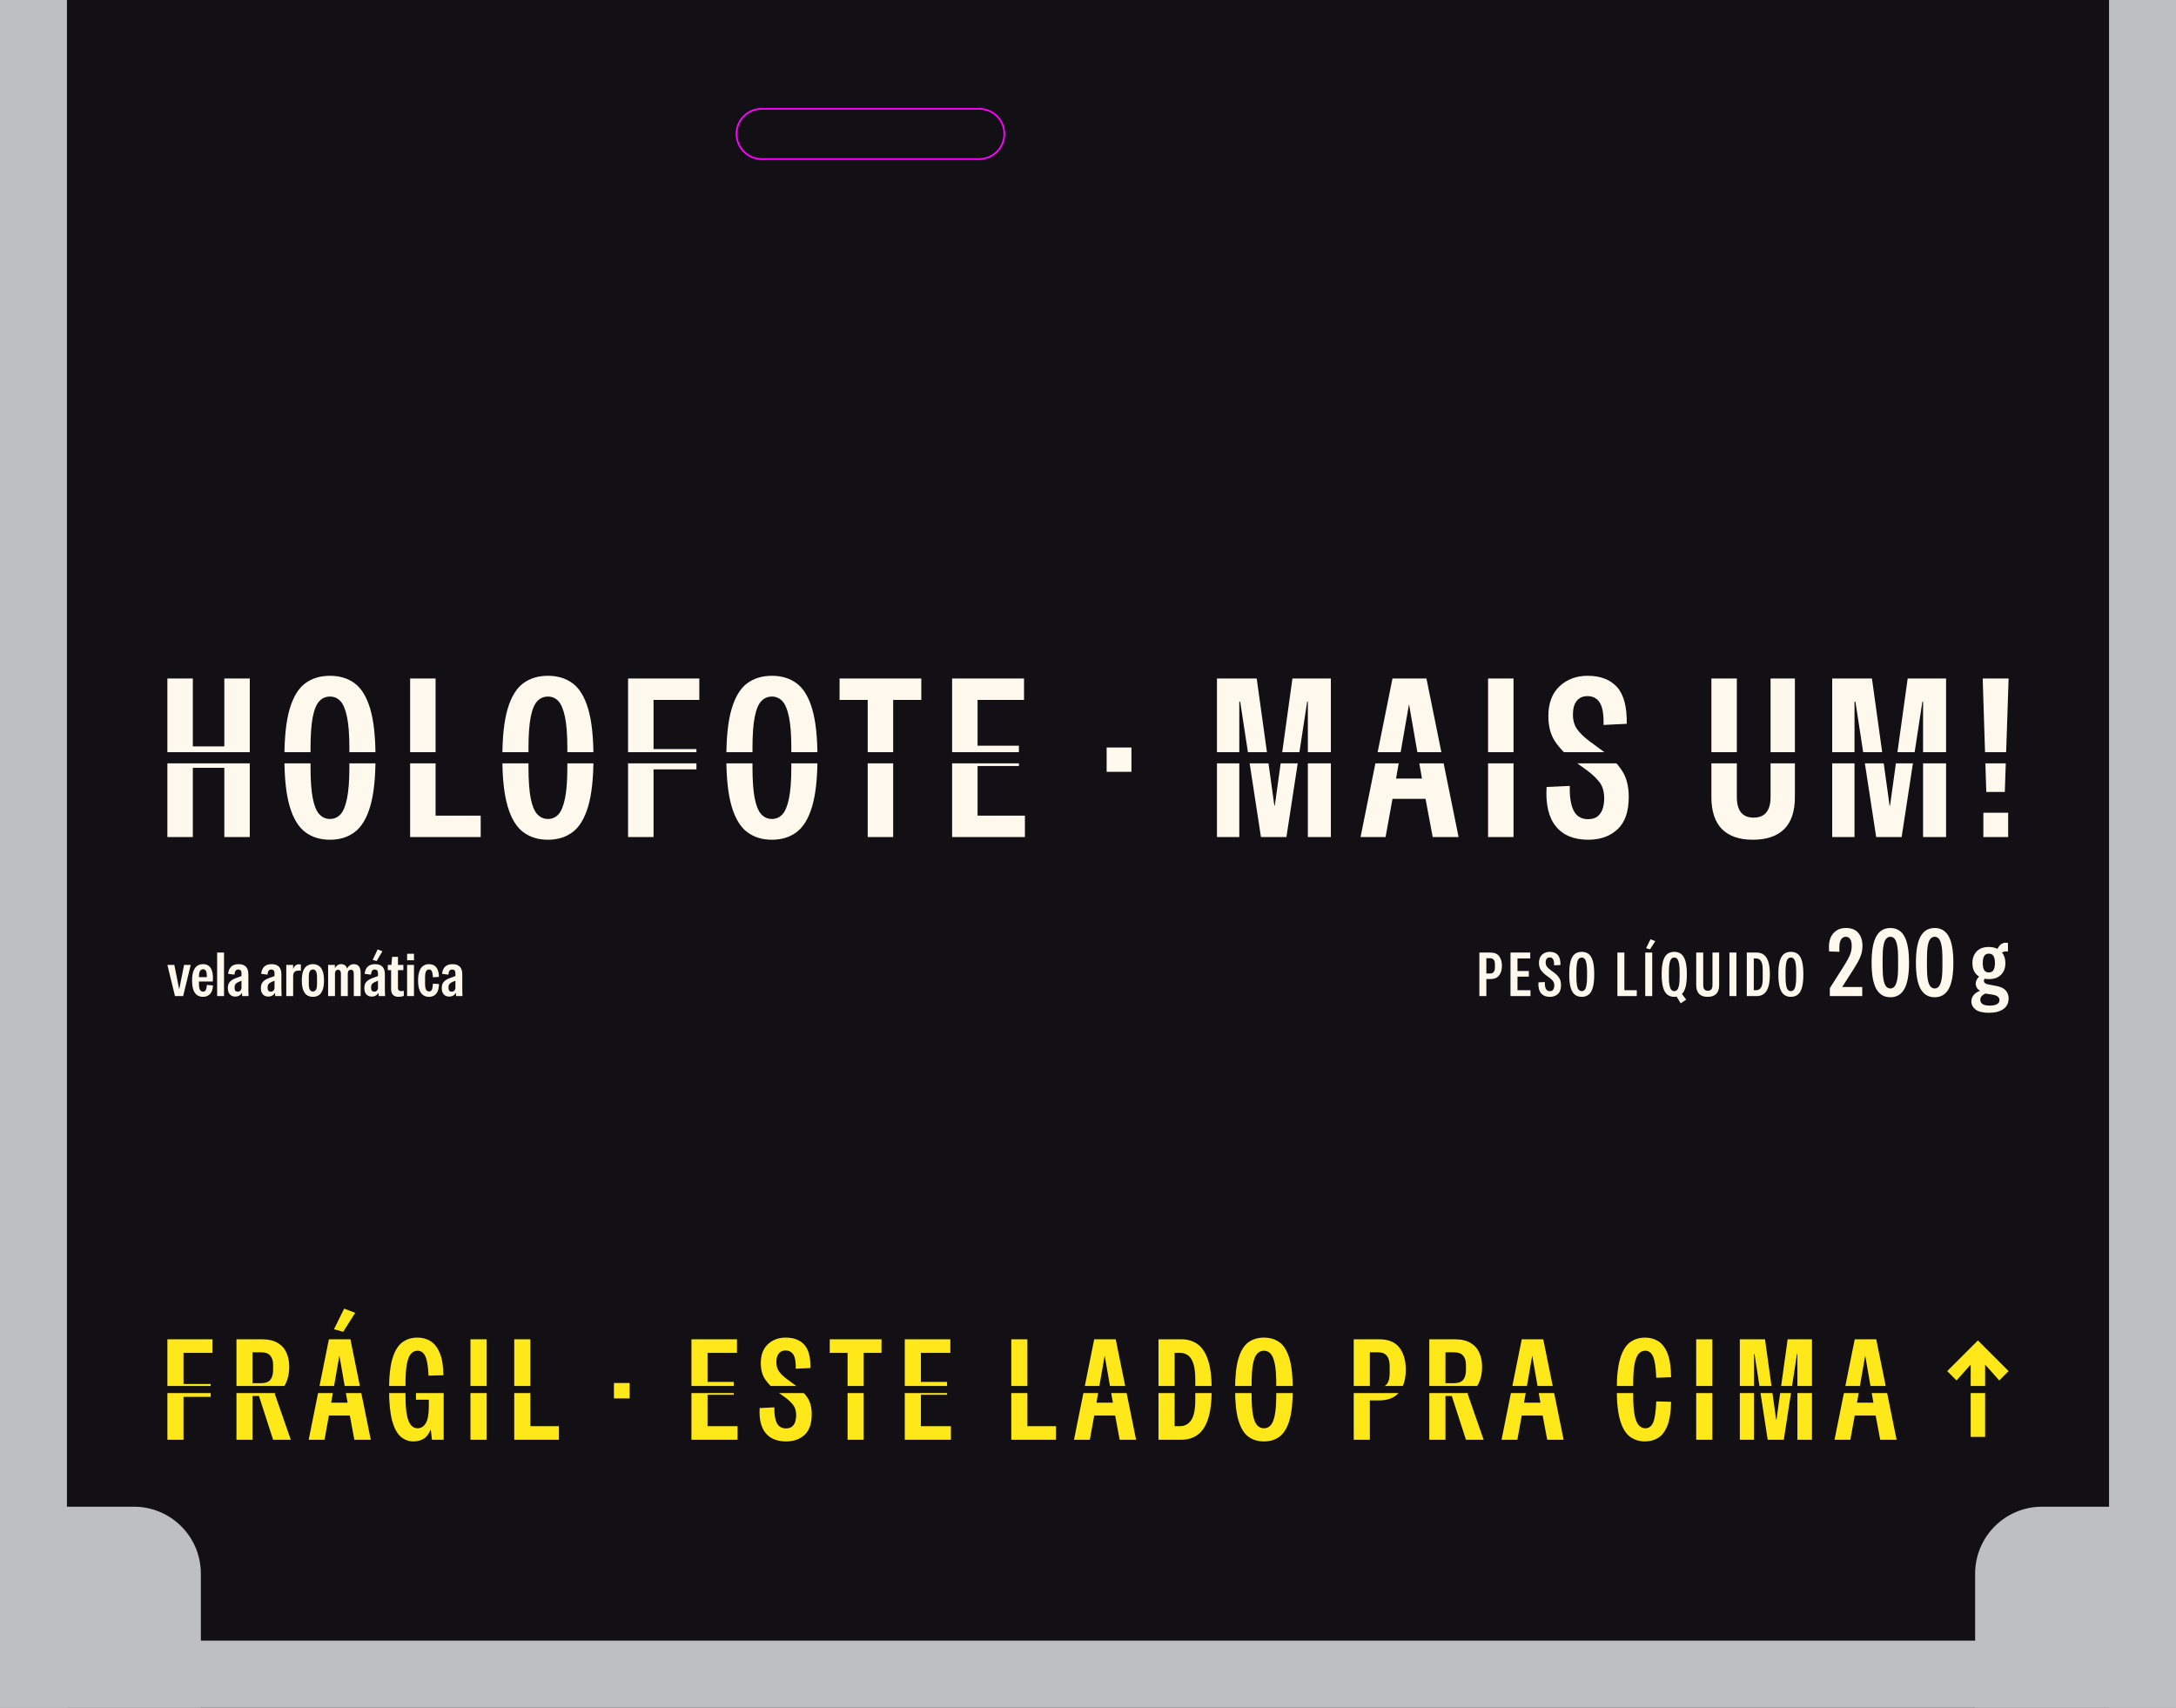
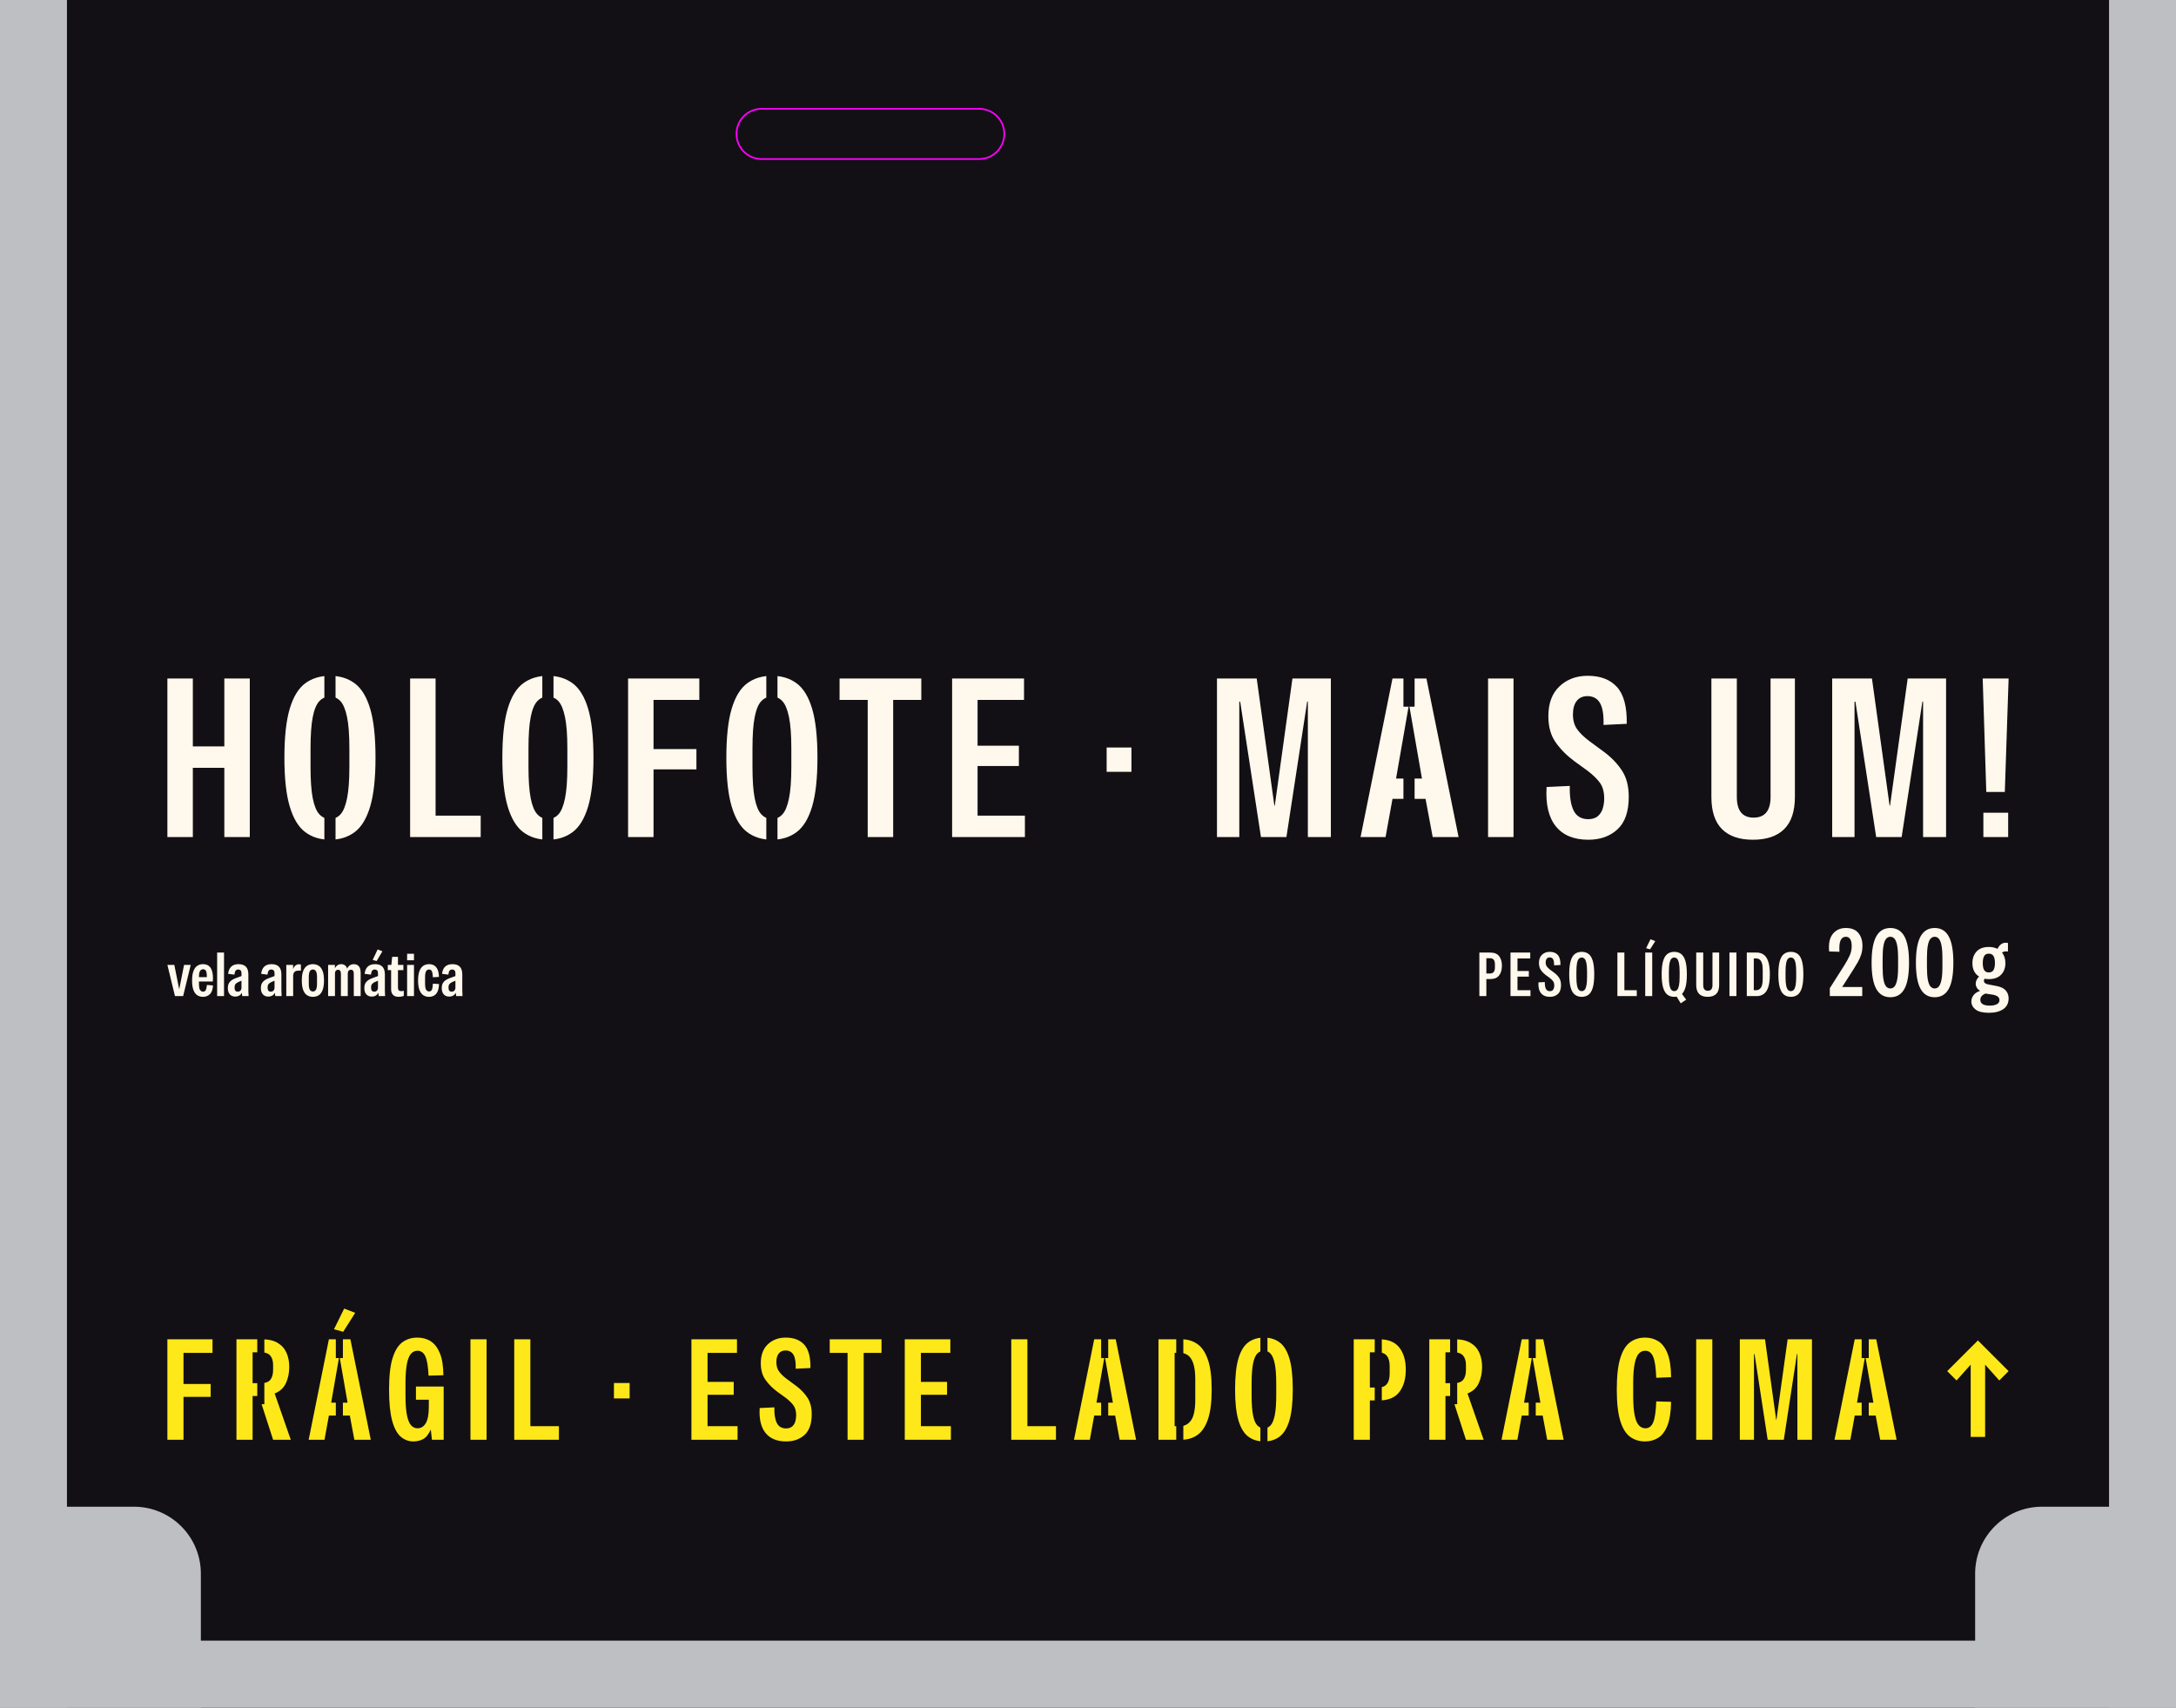
<svg xmlns="http://www.w3.org/2000/svg" width="130.0mm" height="102.0mm" viewBox="0 0 130.0 102.0">
  <defs>
    <mask id="ponte" maskUnits="userSpaceOnUse" x="0" y="0" width="130.0" height="102.0">
      <rect width="130.0" height="102.0" fill="#fff" />
-       <rect x="9.950" y="44.930" width="5.023" height="0.667" fill="#000" />
-       <rect x="16.941" y="44.930" width="5.543" height="0.667" fill="#000" />
-       <rect x="24.452" y="44.930" width="4.316" height="0.667" fill="#000" />
-       <rect x="29.962" y="44.930" width="5.543" height="0.667" fill="#000" />
-       <rect x="37.473" y="44.930" width="4.356" height="0.667" fill="#000" />
-       <rect x="43.344" y="44.930" width="5.543" height="0.667" fill="#000" />
-       <rect x="50.108" y="44.930" width="4.983" height="0.667" fill="#000" />
-       <rect x="56.832" y="44.930" width="4.449" height="0.667" fill="#000" />
-       <rect x="72.655" y="44.930" width="6.904" height="0.667" fill="#000" />
-       <rect x="81.233" y="44.930" width="5.957" height="0.667" fill="#000" />
-       <rect x="88.851" y="44.930" width="1.621" height="0.667" fill="#000" />
-       <rect x="92.253" y="44.930" width="5.103" height="0.667" fill="#000" />
-       <rect x="102.193" y="44.930" width="5.090" height="0.667" fill="#000" />
-       <rect x="109.410" y="44.930" width="6.904" height="0.667" fill="#000" />
-       <rect x="118.402" y="44.930" width="1.648" height="0.667" fill="#000" />
-       <rect x="9.950" y="82.789" width="2.796" height="0.423" fill="#000" />
-       <rect x="14.077" y="82.789" width="3.345" height="0.423" fill="#000" />
-       <rect x="18.391" y="82.789" width="3.810" height="0.423" fill="#000" />
-       <rect x="23.194" y="82.789" width="3.362" height="0.423" fill="#000" />
-       <rect x="28.057" y="82.789" width="1.063" height="0.423" fill="#000" />
-       <rect x="30.672" y="82.789" width="2.770" height="0.423" fill="#000" />
-       <rect x="41.258" y="82.789" width="2.855" height="0.423" fill="#000" />
-       <rect x="45.275" y="82.789" width="3.269" height="0.423" fill="#000" />
-       <rect x="49.521" y="82.789" width="3.193" height="0.423" fill="#000" />
-       <rect x="54.004" y="82.789" width="2.855" height="0.423" fill="#000" />
-       <rect x="60.365" y="82.789" width="2.770" height="0.423" fill="#000" />
-       <rect x="64.113" y="82.789" width="3.810" height="0.423" fill="#000" />
-       <rect x="69.161" y="82.789" width="3.277" height="0.423" fill="#000" />
-       <rect x="73.737" y="82.789" width="3.548" height="0.423" fill="#000" />
-       <rect x="80.825" y="82.789" width="3.210" height="0.423" fill="#000" />
-       <rect x="85.342" y="82.789" width="3.345" height="0.423" fill="#000" />
-       <rect x="89.655" y="82.789" width="3.810" height="0.423" fill="#000" />
-       <rect x="96.541" y="82.789" width="3.345" height="0.423" fill="#000" />
-       <rect x="101.285" y="82.789" width="1.063" height="0.423" fill="#000" />
-       <rect x="103.892" y="82.789" width="4.410" height="0.423" fill="#000" />
-       <rect x="109.549" y="82.789" width="3.810" height="0.423" fill="#000" />
-       <rect x="116.282" y="82.789" width="3.768" height="0.423" fill="#000" />
+       <rect x="19.379" y="40.217" width="0.667" height="1.541" fill="#000" />
+       <rect x="19.379" y="48.769" width="0.667" height="1.541" fill="#000" />
+       <rect x="32.400" y="40.217" width="0.667" height="1.541" fill="#000" />
+       <rect x="32.400" y="48.769" width="0.667" height="1.541" fill="#000" />
+       <rect x="45.782" y="40.217" width="0.667" height="1.541" fill="#000" />
+       <rect x="45.782" y="48.769" width="0.667" height="1.541" fill="#000" />
+       <rect x="83.845" y="40.378" width="0.667" height="1.834" fill="#000" />
+       <rect x="83.845" y="46.355" width="0.667" height="1.514" fill="#000" />
+       <rect x="15.370" y="79.850" width="0.423" height="1.077" fill="#000" />
+       <rect x="15.370" y="82.470" width="0.423" height="1.408" fill="#000" />
+       <rect x="20.063" y="79.850" width="0.423" height="1.272" fill="#000" />
+       <rect x="20.063" y="83.636" width="0.423" height="1.069" fill="#000" />
+       <rect x="65.785" y="79.850" width="0.423" height="1.272" fill="#000" />
+       <rect x="65.785" y="83.636" width="0.423" height="1.069" fill="#000" />
+       <rect x="70.272" y="79.850" width="0.423" height="1.111" fill="#000" />
+       <rect x="70.272" y="85.039" width="0.423" height="1.111" fill="#000" />
+       <rect x="75.299" y="79.749" width="0.423" height="1.086" fill="#000" />
+       <rect x="75.299" y="85.165" width="0.423" height="1.086" fill="#000" />
+       <rect x="82.130" y="79.850" width="0.423" height="1.077" fill="#000" />
+       <rect x="82.130" y="82.732" width="0.423" height="1.069" fill="#000" />
+       <rect x="86.634" y="79.850" width="0.423" height="1.077" fill="#000" />
+       <rect x="86.634" y="82.470" width="0.423" height="1.408" fill="#000" />
+       <rect x="91.327" y="79.850" width="0.423" height="1.272" fill="#000" />
+       <rect x="91.327" y="83.636" width="0.423" height="1.069" fill="#000" />
+       <rect x="111.221" y="79.850" width="0.423" height="1.272" fill="#000" />
+       <rect x="111.221" y="83.636" width="0.423" height="1.069" fill="#000" />
    </mask>
  </defs>
  <rect width="130.0" height="102.0" fill="#121014" />
  <g id="FOIL-PRATA" fill="#BDBFC2">
    <path d="M0,98 h130 v4 h-130 Z" />
    <path d="M0,0 h4 v102 h-4 Z" />
    <path d="M126,0 h4 v102 h-4 Z" />
    <path d="M0.000,102.000 L12.000,102.000 L12.000,94.000 A4.0,4.0 0 0 0 8.000,90.000 L0.000,90.000 Z" />
    <path d="M130.000,102.000 L118.000,102.000 L118.000,94.000 A4.0,4.0 0 0 1 122.000,90.000 L130.000,90.000 Z" />
  </g>
  <g id="TINTA-PAPEL" fill="#FFF8EC">
    <path d="M10.454 59.5 10 57.636H10.414L10.707 59.097L10.996 57.636H11.395L10.941 59.5H10.454Z M12.128 59.544Q11.937 59.544 11.789 59.451Q11.641 59.357 11.558 59.143Q11.476 58.929 11.476 58.57Q11.476 58.211 11.56 57.997Q11.644 57.782 11.791 57.687Q11.937 57.592 12.128 57.592Q12.336 57.592 12.461 57.687Q12.585 57.782 12.646 57.938Q12.706 58.094 12.717 58.275Q12.728 58.456 12.713 58.629H11.886V58.76Q11.886 59.028 11.95 59.13Q12.014 59.233 12.135 59.233Q12.248 59.233 12.294 59.141Q12.34 59.05 12.362 58.834L12.725 58.863Q12.703 59.229 12.538 59.386Q12.373 59.544 12.128 59.544ZM11.886 58.358V58.368H12.358V58.346Q12.358 58.087 12.303 57.991Q12.248 57.896 12.135 57.896Q12.018 57.896 11.952 57.997Q11.886 58.097 11.886 58.358Z M12.973 59.5V56.9H13.384V59.5H12.973Z M14.061 59.529Q13.849 59.529 13.73 59.396Q13.611 59.262 13.611 59.02Q13.611 58.779 13.737 58.643Q13.863 58.508 14.09 58.427L14.427 58.303V58.152Q14.427 58.013 14.374 57.962Q14.321 57.911 14.233 57.911Q14.138 57.911 14.081 57.977Q14.024 58.042 14.006 58.218L13.629 58.171Q13.658 57.889 13.814 57.74Q13.97 57.592 14.252 57.592Q14.838 57.592 14.838 58.2V59.024Q14.838 59.115 14.839 59.211Q14.841 59.306 14.852 59.5H14.471L14.449 59.299Q14.391 59.416 14.29 59.472Q14.189 59.529 14.061 59.529ZM14.014 58.987Q14.014 59.127 14.063 59.181Q14.112 59.236 14.204 59.236Q14.306 59.236 14.367 59.169Q14.427 59.101 14.427 58.995V58.581L14.244 58.658Q14.138 58.705 14.076 58.775Q14.014 58.844 14.014 58.987Z M16.035 59.529Q15.822 59.529 15.704 59.396Q15.585 59.262 15.585 59.02Q15.585 58.779 15.711 58.643Q15.837 58.508 16.064 58.427L16.401 58.303V58.152Q16.401 58.013 16.348 57.962Q16.295 57.911 16.207 57.911Q16.112 57.911 16.055 57.977Q15.998 58.042 15.98 58.218L15.603 58.171Q15.632 57.889 15.788 57.74Q15.943 57.592 16.225 57.592Q16.811 57.592 16.811 58.2V59.024Q16.811 59.115 16.813 59.211Q16.815 59.306 16.826 59.5H16.445L16.423 59.299Q16.364 59.416 16.264 59.472Q16.163 59.529 16.035 59.529ZM15.987 58.987Q15.987 59.127 16.037 59.181Q16.086 59.236 16.178 59.236Q16.28 59.236 16.341 59.169Q16.401 59.101 16.401 58.995V58.581L16.218 58.658Q16.112 58.705 16.05 58.775Q15.987 58.844 15.987 58.987Z M17.104 59.5V57.636H17.511V57.885Q17.569 57.731 17.663 57.665Q17.756 57.599 17.859 57.599Q17.884 57.599 17.913 57.603Q17.943 57.607 17.976 57.618V57.984Q17.848 57.969 17.743 57.986Q17.639 58.002 17.577 58.077Q17.514 58.152 17.514 58.317V59.5H17.104Z M18.694 59.544Q18.499 59.544 18.349 59.451Q18.199 59.357 18.115 59.141Q18.031 58.925 18.031 58.566Q18.031 58.207 18.115 57.995Q18.199 57.782 18.349 57.687Q18.499 57.592 18.694 57.592Q18.891 57.592 19.04 57.687Q19.188 57.782 19.272 57.995Q19.356 58.207 19.356 58.566Q19.356 58.925 19.272 59.141Q19.188 59.357 19.04 59.451Q18.891 59.544 18.694 59.544ZM18.694 59.225Q18.811 59.225 18.875 59.123Q18.939 59.02 18.939 58.76V58.376Q18.939 58.116 18.875 58.013Q18.811 57.911 18.694 57.911Q18.576 57.911 18.512 58.013Q18.448 58.116 18.448 58.376V58.76Q18.448 59.02 18.512 59.123Q18.576 59.225 18.694 59.225Z M19.602 59.5V57.636H20.008V57.841Q20.133 57.592 20.393 57.592Q20.51 57.592 20.603 57.656Q20.697 57.72 20.737 57.859Q20.806 57.72 20.911 57.656Q21.015 57.592 21.143 57.592Q21.242 57.592 21.334 57.636Q21.425 57.68 21.486 57.794Q21.546 57.907 21.546 58.116V59.5H21.136V58.178Q21.136 58.039 21.092 57.982Q21.048 57.925 20.964 57.925Q20.883 57.925 20.83 57.98Q20.777 58.035 20.777 58.193V59.5H20.367V58.178Q20.367 58.035 20.319 57.98Q20.272 57.925 20.199 57.925Q20.125 57.925 20.069 57.977Q20.012 58.028 20.012 58.189V59.5H19.602Z M22.216 59.529Q22.004 59.529 21.885 59.396Q21.766 59.262 21.766 59.02Q21.766 58.779 21.892 58.643Q22.019 58.508 22.246 58.427L22.582 58.303V58.152Q22.582 58.013 22.529 57.962Q22.476 57.911 22.389 57.911Q22.293 57.911 22.236 57.977Q22.18 58.042 22.161 58.218L21.784 58.171Q21.814 57.889 21.969 57.74Q22.125 57.592 22.407 57.592Q22.993 57.592 22.993 58.2V59.024Q22.993 59.115 22.994 59.211Q22.996 59.306 23.007 59.5H22.627L22.605 59.299Q22.546 59.416 22.445 59.472Q22.345 59.529 22.216 59.529ZM22.169 58.987Q22.169 59.127 22.218 59.181Q22.268 59.236 22.359 59.236Q22.462 59.236 22.522 59.169Q22.582 59.101 22.582 58.995V58.581L22.399 58.658Q22.293 58.705 22.231 58.775Q22.169 58.844 22.169 58.987ZM22.502 57.405 22.264 57.339 22.561 56.713 22.846 56.823 22.502 57.405Z M23.813 59.544Q23.597 59.544 23.482 59.429Q23.366 59.313 23.366 59.083V57.947H23.169V57.636H23.381L23.428 57.156H23.776V57.636H24.099V57.947H23.776V59.002Q23.776 59.115 23.828 59.159Q23.879 59.203 23.959 59.203Q23.996 59.203 24.035 59.2Q24.073 59.196 24.124 59.181V59.489Q23.97 59.544 23.813 59.544Z M24.322 57.361V56.973H24.732V57.361H24.322ZM24.322 59.5V57.636H24.732V59.5H24.322Z M25.629 59.544Q25.439 59.544 25.292 59.449Q25.146 59.353 25.062 59.139Q24.977 58.925 24.977 58.57Q24.977 58.211 25.062 57.997Q25.146 57.782 25.292 57.687Q25.439 57.592 25.629 57.592Q25.794 57.592 25.924 57.662Q26.054 57.731 26.135 57.898Q26.215 58.065 26.223 58.354L25.864 58.376Q25.849 58.123 25.801 58.017Q25.754 57.911 25.637 57.911Q25.516 57.911 25.455 58.015Q25.395 58.119 25.395 58.379V58.757Q25.395 59.013 25.455 59.117Q25.516 59.222 25.637 59.222Q25.758 59.222 25.803 59.115Q25.849 59.009 25.864 58.757L26.226 58.779Q26.219 59.068 26.138 59.234Q26.058 59.401 25.926 59.472Q25.794 59.544 25.629 59.544Z M26.841 59.529Q26.629 59.529 26.51 59.396Q26.391 59.262 26.391 59.02Q26.391 58.779 26.517 58.643Q26.644 58.508 26.871 58.427L27.208 58.303V58.152Q27.208 58.013 27.154 57.962Q27.101 57.911 27.014 57.911Q26.918 57.911 26.861 57.977Q26.805 58.042 26.787 58.218L26.409 58.171Q26.439 57.889 26.594 57.74Q26.75 57.592 27.032 57.592Q27.618 57.592 27.618 58.2V59.024Q27.618 59.115 27.62 59.211Q27.621 59.306 27.632 59.5H27.252L27.23 59.299Q27.171 59.416 27.07 59.472Q26.97 59.529 26.841 59.529ZM26.794 58.987Q26.794 59.127 26.843 59.181Q26.893 59.236 26.984 59.236Q27.087 59.236 27.147 59.169Q27.208 59.101 27.208 58.995V58.581L27.024 58.658Q26.918 58.705 26.856 58.775Q26.794 58.844 26.794 58.987Z" />
    <path d="M88.381 59.5V56.9H89.04Q89.395 56.9 89.562 57.114Q89.729 57.328 89.729 57.687Q89.729 58.046 89.562 58.264Q89.395 58.482 89.04 58.482H88.799V59.5H88.381ZM89.018 57.237H88.799V58.149H89.018Q89.311 58.149 89.311 57.79V57.596Q89.311 57.237 89.018 57.237Z M90.241 59.5V56.9H91.421V57.252H90.659V58.002H91.336V58.336H90.659V59.148H91.435V59.5H90.241Z M92.596 59.544Q92.241 59.544 92.063 59.324Q91.886 59.105 91.911 58.68L92.292 58.661Q92.285 58.918 92.353 59.061Q92.42 59.203 92.589 59.207Q92.695 59.207 92.754 59.156Q92.812 59.105 92.834 59.026Q92.856 58.947 92.856 58.87Q92.856 58.709 92.788 58.614Q92.721 58.519 92.592 58.42L92.365 58.255Q92.182 58.119 92.061 57.949Q91.941 57.779 91.941 57.519Q91.941 57.2 92.124 57.028Q92.307 56.856 92.585 56.856Q92.9 56.856 93.067 57.041Q93.233 57.226 93.226 57.643L92.845 57.662Q92.852 57.413 92.787 57.301Q92.721 57.189 92.581 57.189Q92.468 57.189 92.406 57.268Q92.343 57.347 92.343 57.49Q92.343 57.632 92.409 57.728Q92.475 57.823 92.611 57.925L92.86 58.108Q93.039 58.244 93.149 58.412Q93.259 58.581 93.259 58.841Q93.259 59.203 93.074 59.374Q92.889 59.544 92.596 59.544Z M94.497 59.544Q94.259 59.544 94.092 59.419Q93.925 59.295 93.838 59Q93.75 58.705 93.75 58.2Q93.75 57.687 93.838 57.394Q93.925 57.101 94.092 56.979Q94.259 56.856 94.497 56.856Q94.735 56.856 94.901 56.979Q95.068 57.101 95.156 57.394Q95.244 57.687 95.244 58.2Q95.244 58.705 95.156 59Q95.068 59.295 94.901 59.419Q94.735 59.544 94.497 59.544ZM94.497 59.203Q94.599 59.203 94.669 59.128Q94.738 59.053 94.777 58.867Q94.815 58.68 94.815 58.35V58.046Q94.815 57.717 94.777 57.532Q94.738 57.347 94.669 57.272Q94.599 57.197 94.497 57.197Q94.394 57.197 94.323 57.272Q94.251 57.347 94.215 57.532Q94.178 57.717 94.178 58.046V58.35Q94.178 58.68 94.215 58.865Q94.251 59.05 94.323 59.127Q94.394 59.203 94.497 59.203Z M96.628 59.5V56.9H97.045V59.148H97.785V59.5H96.628Z M98.29 59.5V56.9H98.708V59.5H98.29ZM98.58 56.706 98.342 56.64 98.605 56.105 98.891 56.215 98.58 56.706Z M100.022 59.544Q99.788 59.544 99.62 59.419Q99.451 59.295 99.362 59Q99.272 58.705 99.272 58.2Q99.272 57.687 99.362 57.394Q99.451 57.101 99.62 56.979Q99.788 56.856 100.022 56.856Q100.261 56.856 100.429 56.979Q100.597 57.101 100.687 57.394Q100.777 57.687 100.777 58.2Q100.777 58.665 100.702 58.947Q100.627 59.229 100.484 59.372L100.737 59.712L100.411 59.932L100.169 59.533Q100.099 59.544 100.022 59.544ZM100.022 59.203Q100.125 59.203 100.197 59.128Q100.268 59.053 100.306 58.867Q100.345 58.68 100.345 58.35V58.046Q100.345 57.717 100.306 57.532Q100.268 57.347 100.197 57.272Q100.125 57.197 100.022 57.197Q99.924 57.197 99.852 57.272Q99.781 57.347 99.742 57.532Q99.704 57.717 99.704 58.046V58.35Q99.704 58.68 99.742 58.865Q99.781 59.05 99.852 59.127Q99.924 59.203 100.022 59.203Z M102.018 59.544Q101.685 59.544 101.511 59.37Q101.337 59.196 101.337 58.841V56.9H101.755V58.841Q101.755 59.181 102.029 59.181Q102.308 59.181 102.308 58.841V56.9H102.707V58.841Q102.707 59.196 102.531 59.37Q102.355 59.544 102.018 59.544Z M103.322 59.5V56.9H103.739V59.5H103.322Z M104.358 59.5V56.9H104.955Q105.19 56.9 105.365 57.023Q105.541 57.145 105.638 57.429Q105.735 57.713 105.735 58.2Q105.735 58.687 105.638 58.971Q105.541 59.255 105.365 59.377Q105.19 59.5 104.955 59.5H104.358ZM104.776 59.148H104.919Q105.094 59.148 105.202 58.996Q105.31 58.844 105.31 58.456V57.944Q105.31 57.68 105.261 57.53Q105.212 57.38 105.124 57.316Q105.036 57.252 104.919 57.252H104.776V59.148Z M106.991 59.544Q106.753 59.544 106.587 59.419Q106.42 59.295 106.332 59Q106.244 58.705 106.244 58.2Q106.244 57.687 106.332 57.394Q106.42 57.101 106.587 56.979Q106.753 56.856 106.991 56.856Q107.229 56.856 107.396 56.979Q107.562 57.101 107.65 57.394Q107.738 57.687 107.738 58.2Q107.738 58.705 107.65 59Q107.562 59.295 107.396 59.419Q107.229 59.544 106.991 59.544ZM106.991 59.203Q107.094 59.203 107.163 59.128Q107.233 59.053 107.271 58.867Q107.31 58.68 107.31 58.35V58.046Q107.31 57.717 107.271 57.532Q107.233 57.347 107.163 57.272Q107.094 57.197 106.991 57.197Q106.889 57.197 106.817 57.272Q106.746 57.347 106.709 57.532Q106.673 57.717 106.673 58.046V58.35Q106.673 58.68 106.709 58.865Q106.746 59.05 106.817 59.127Q106.889 59.203 106.991 59.203Z M109.318 59.5V59.027L110.18 57.669Q110.383 57.348 110.504 57.08Q110.625 56.813 110.625 56.514Q110.625 56.227 110.532 56.092Q110.439 55.956 110.276 55.956Q110.073 55.956 109.969 56.154Q109.865 56.351 109.893 56.852L109.279 56.835Q109.211 56.142 109.496 55.787Q109.78 55.432 110.276 55.432Q110.778 55.432 111.022 55.728Q111.268 56.024 111.268 56.492Q111.268 56.785 111.189 57.024Q111.11 57.263 110.989 57.475Q110.868 57.686 110.732 57.9L110.056 58.959H111.256V59.5H109.318Z M112.935 59.568Q112.372 59.568 112.093 59.069Q111.814 58.57 111.814 57.5Q111.814 56.435 112.093 55.934Q112.372 55.432 112.935 55.432Q113.499 55.432 113.775 55.934Q114.051 56.435 114.051 57.5Q114.051 58.57 113.775 59.069Q113.499 59.568 112.935 59.568ZM112.935 59.044Q113.082 59.044 113.183 58.925Q113.284 58.807 113.341 58.525Q113.397 58.244 113.397 57.759V57.241Q113.397 56.751 113.341 56.469Q113.284 56.187 113.183 56.072Q113.082 55.956 112.935 55.956Q112.789 55.956 112.684 56.075Q112.58 56.193 112.527 56.472Q112.473 56.751 112.473 57.241V57.759Q112.473 58.244 112.527 58.525Q112.58 58.807 112.684 58.925Q112.789 59.044 112.935 59.044Z M115.583 59.568Q115.02 59.568 114.741 59.069Q114.462 58.57 114.462 57.5Q114.462 56.435 114.741 55.934Q115.02 55.432 115.583 55.432Q116.147 55.432 116.422 55.934Q116.699 56.435 116.699 57.5Q116.699 58.57 116.422 59.069Q116.147 59.568 115.583 59.568ZM115.583 59.044Q115.73 59.044 115.831 58.925Q115.932 58.807 115.989 58.525Q116.045 58.244 116.045 57.759V57.241Q116.045 56.751 115.989 56.469Q115.932 56.187 115.831 56.072Q115.73 55.956 115.583 55.956Q115.437 55.956 115.332 56.075Q115.228 56.193 115.175 56.472Q115.121 56.751 115.121 57.241V57.759Q115.121 58.244 115.175 58.525Q115.228 58.807 115.332 58.925Q115.437 59.044 115.583 59.044Z M118.828 60.497Q118.282 60.497 118.028 60.303Q117.775 60.108 117.775 59.816Q117.775 59.618 117.904 59.447Q118.034 59.275 118.299 59.184Q118.163 59.111 118.099 58.996Q118.034 58.88 118.034 58.762Q118.034 58.638 118.09 58.528Q118.147 58.418 118.237 58.334Q117.837 58.086 117.837 57.528Q117.837 57.106 118.087 56.835Q118.338 56.565 118.817 56.565Q119.115 56.565 119.335 56.678Q119.425 56.492 119.552 56.401Q119.679 56.311 119.825 56.311Q119.893 56.311 119.961 56.328V56.835Q119.859 56.824 119.769 56.835Q119.679 56.846 119.606 56.897Q119.808 57.151 119.808 57.528Q119.808 57.956 119.552 58.221Q119.296 58.486 118.817 58.486Q118.676 58.486 118.558 58.463Q118.524 58.525 118.524 58.593Q118.524 58.751 118.778 58.801L119.307 58.903Q119.673 58.976 119.837 59.173Q120 59.37 120 59.635Q120 60.058 119.682 60.278Q119.363 60.497 118.828 60.497ZM118.817 58.086Q119.014 58.086 119.099 57.942Q119.183 57.799 119.183 57.523Q119.183 57.252 119.099 57.108Q119.014 56.965 118.817 56.965Q118.62 56.965 118.538 57.111Q118.456 57.258 118.456 57.523Q118.456 57.81 118.541 57.948Q118.625 58.086 118.817 58.086ZM118.31 59.72Q118.31 59.9 118.456 59.984Q118.603 60.069 118.868 60.069Q119.144 60.069 119.299 59.984Q119.454 59.9 119.454 59.742Q119.454 59.618 119.361 59.537Q119.268 59.455 119.059 59.416L118.62 59.348Q118.31 59.472 118.31 59.72Z" />
  </g>
  <g id="TINTA-PAPEL-STENCIL" fill="#FFF8EC" mask="url(#ponte)">
    <path d="M10 50V40.528H11.521V44.583H13.402V40.528H14.923V50H13.402V45.864H11.521V50H10Z M19.713 50.16Q18.845 50.16 18.238 49.706Q17.631 49.253 17.311 48.179Q16.991 47.105 16.991 45.264Q16.991 43.396 17.311 42.329Q17.631 41.261 18.238 40.814Q18.845 40.367 19.713 40.367Q20.58 40.367 21.187 40.814Q21.794 41.261 22.114 42.329Q22.434 43.396 22.434 45.264Q22.434 47.105 22.114 48.179Q21.794 49.253 21.187 49.706Q20.58 50.16 19.713 50.16ZM19.713 48.919Q20.086 48.919 20.34 48.646Q20.593 48.372 20.733 47.692Q20.873 47.011 20.873 45.811V44.703Q20.873 43.503 20.733 42.829Q20.593 42.155 20.34 41.882Q20.086 41.608 19.713 41.608Q19.339 41.608 19.079 41.882Q18.819 42.155 18.685 42.829Q18.552 43.503 18.552 44.703V45.811Q18.552 47.011 18.685 47.685Q18.819 48.359 19.079 48.639Q19.339 48.919 19.713 48.919Z M24.502 50V40.528H26.023V48.719H28.718V50H24.502Z M32.734 50.16Q31.867 50.16 31.26 49.706Q30.652 49.253 30.332 48.179Q30.012 47.105 30.012 45.264Q30.012 43.396 30.332 42.329Q30.652 41.261 31.26 40.814Q31.867 40.367 32.734 40.367Q33.601 40.367 34.208 40.814Q34.815 41.261 35.135 42.329Q35.455 43.396 35.455 45.264Q35.455 47.105 35.135 48.179Q34.815 49.253 34.208 49.706Q33.601 50.16 32.734 50.16ZM32.734 48.919Q33.107 48.919 33.361 48.646Q33.614 48.372 33.754 47.692Q33.895 47.011 33.895 45.811V44.703Q33.895 43.503 33.754 42.829Q33.614 42.155 33.361 41.882Q33.107 41.608 32.734 41.608Q32.36 41.608 32.1 41.882Q31.84 42.155 31.706 42.829Q31.573 43.503 31.573 44.703V45.811Q31.573 47.011 31.706 47.685Q31.84 48.359 32.1 48.639Q32.36 48.919 32.734 48.919Z M37.523 50V40.528H41.779V41.808H39.044V44.743H41.606V45.958H39.044V50H37.523Z M46.115 50.16Q45.248 50.16 44.641 49.706Q44.034 49.253 43.714 48.179Q43.394 47.105 43.394 45.264Q43.394 43.396 43.714 42.329Q44.034 41.261 44.641 40.814Q45.248 40.367 46.115 40.367Q46.982 40.367 47.589 40.814Q48.197 41.261 48.517 42.329Q48.837 43.396 48.837 45.264Q48.837 47.105 48.517 48.179Q48.197 49.253 47.589 49.706Q46.982 50.16 46.115 50.16ZM46.115 48.919Q46.489 48.919 46.742 48.646Q46.996 48.372 47.136 47.692Q47.276 47.011 47.276 45.811V44.703Q47.276 43.503 47.136 42.829Q46.996 42.155 46.742 41.882Q46.489 41.608 46.115 41.608Q45.742 41.608 45.481 41.882Q45.221 42.155 45.088 42.829Q44.955 43.503 44.955 44.703V45.811Q44.955 47.011 45.088 47.685Q45.221 48.359 45.481 48.639Q45.742 48.919 46.115 48.919Z M51.839 50V41.808H50.158V40.528H55.041V41.808H53.36V50H51.839Z M56.882 50V40.528H61.178V41.808H58.403V44.543H60.871V45.757H58.403V48.719H61.231V50H56.882Z M66.114 46.104V44.65H67.595V46.104H66.114Z M72.705 50V40.528H75.079L76.133 48.119H76.16L77.214 40.528H79.509V50H78.135V41.915L78.095 41.902L76.854 50H75.333L74.092 41.915H74.039V50H72.705Z M81.283 50 83.191 40.528H85.219L87.14 50H85.593L85.166 47.719H83.191L82.777 50H81.283ZM83.404 46.505H84.952L84.178 42.062L83.404 46.505Z M88.901 50V40.528H90.422V50H88.901Z M94.891 50.16Q93.597 50.16 92.95 49.36Q92.303 48.559 92.397 47.011L93.784 46.945Q93.757 47.879 94.004 48.399Q94.251 48.919 94.865 48.933Q95.252 48.933 95.465 48.746Q95.679 48.559 95.759 48.272Q95.839 47.985 95.839 47.705Q95.839 47.118 95.592 46.771Q95.345 46.425 94.878 46.064L94.051 45.464Q93.384 44.97 92.944 44.35Q92.503 43.73 92.503 42.782Q92.503 41.622 93.17 40.995Q93.838 40.367 94.851 40.367Q95.999 40.367 96.606 41.041Q97.213 41.715 97.186 43.236L95.799 43.303Q95.825 42.395 95.585 41.989Q95.345 41.582 94.838 41.582Q94.424 41.582 94.198 41.868Q93.971 42.155 93.971 42.676Q93.971 43.196 94.211 43.543Q94.451 43.89 94.945 44.263L95.852 44.93Q96.506 45.424 96.906 46.038Q97.306 46.651 97.306 47.599Q97.306 48.919 96.632 49.54Q95.959 50.16 94.891 50.16Z M104.724 50.16Q103.51 50.16 102.876 49.526Q102.243 48.893 102.243 47.599V40.528H103.763V47.599Q103.763 48.839 104.764 48.839Q105.778 48.839 105.778 47.599V40.528H107.232V47.599Q107.232 48.893 106.592 49.526Q105.951 50.16 104.724 50.16Z M109.46 50V40.528H111.835L112.889 48.119H112.916L113.97 40.528H116.264V50H114.89V41.915L114.85 41.902L113.609 50H112.088L110.848 41.915H110.794V50H109.46Z M118.666 47.305 118.452 40.528H120L119.773 47.305H118.666ZM118.492 50V48.546H119.973V50H118.492Z" />
  </g>
  <g id="TINTA-AMARELO-STENCIL" fill="#FFE81A" mask="url(#ponte)">
    <path d="M10 86V80H12.696V80.811H10.963V82.67H12.586V83.439H10.963V86H10Z M14.127 86V80H15.649Q16.232 80 16.591 80.216Q16.95 80.431 17.115 80.803Q17.28 81.175 17.28 81.648Q17.28 82.189 17.081 82.62Q16.882 83.051 16.409 83.237L17.372 86H16.316L15.471 83.389H15.091V86H14.127ZM15.598 80.778H15.091V82.62H15.598Q15.995 82.62 16.156 82.413Q16.316 82.206 16.316 81.825V81.53Q16.316 81.183 16.151 80.98Q15.987 80.778 15.598 80.778Z M18.441 86 19.649 80H20.934L22.151 86H21.17L20.9 84.555H19.649L19.387 86H18.441ZM19.785 83.786H20.765L20.275 80.972L19.785 83.786ZM20.503 79.552 19.953 79.4 20.562 78.166 21.221 78.42 20.503 79.552Z M24.698 86.101Q24.267 86.101 23.937 85.814Q23.608 85.527 23.426 84.851Q23.244 84.175 23.244 83Q23.244 81.808 23.451 81.132Q23.659 80.456 24.039 80.177Q24.419 79.899 24.934 79.899Q25.391 79.899 25.733 80.118Q26.075 80.338 26.278 80.828Q26.481 81.318 26.489 82.147L25.602 82.172Q25.568 81.369 25.416 81.027Q25.264 80.684 24.943 80.684Q24.723 80.684 24.563 80.853Q24.402 81.022 24.313 81.449Q24.225 81.876 24.225 82.637V83.363Q24.225 84.115 24.313 84.542Q24.402 84.969 24.563 85.142Q24.723 85.316 24.943 85.316Q25.256 85.316 25.437 85.011Q25.619 84.707 25.619 84.022V83.609H24.85V82.823H26.506V86H25.805L25.737 85.391Q25.543 85.823 25.277 85.962Q25.011 86.101 24.698 86.101Z M28.107 86V80H29.07V86H28.107Z M30.722 86V80H31.685V85.189H33.392V86H30.722Z M36.678 83.532V82.611H37.616V83.532H36.678Z M41.308 86V80H44.029V80.811H42.271V82.544H43.834V83.313H42.271V85.189H44.063V86H41.308Z M46.965 86.101Q46.145 86.101 45.735 85.594Q45.325 85.087 45.385 84.107L46.263 84.065Q46.246 84.656 46.403 84.986Q46.559 85.316 46.948 85.324Q47.193 85.324 47.328 85.206Q47.463 85.087 47.514 84.906Q47.565 84.724 47.565 84.546Q47.565 84.175 47.408 83.955Q47.252 83.735 46.956 83.507L46.432 83.127Q46.01 82.814 45.731 82.421Q45.452 82.028 45.452 81.428Q45.452 80.693 45.875 80.296Q46.297 79.899 46.939 79.899Q47.666 79.899 48.051 80.325Q48.435 80.752 48.418 81.716L47.539 81.758Q47.556 81.183 47.404 80.925Q47.252 80.668 46.931 80.668Q46.669 80.668 46.525 80.849Q46.382 81.031 46.382 81.361Q46.382 81.69 46.534 81.91Q46.686 82.13 46.999 82.366L47.573 82.789Q47.987 83.101 48.241 83.49Q48.494 83.879 48.494 84.479Q48.494 85.316 48.068 85.709Q47.641 86.101 46.965 86.101Z M50.636 86V80.811H49.571V80H52.664V80.811H51.599V86H50.636Z M54.053 86V80H56.775V80.811H55.017V82.544H56.58V83.313H55.017V85.189H56.809V86H54.053Z M60.416 86V80H61.379V85.189H63.086V86H60.416Z M64.163 86 65.371 80H66.656L67.873 86H66.892L66.622 84.555H65.371L65.109 86H64.163ZM65.506 83.786H66.487L65.996 80.972L65.506 83.786Z M69.211 86V80H70.589Q71.13 80 71.535 80.283Q71.941 80.566 72.165 81.221Q72.389 81.876 72.389 83Q72.389 84.124 72.165 84.779Q71.941 85.434 71.535 85.717Q71.13 86 70.589 86H69.211ZM70.175 85.189H70.504Q70.91 85.189 71.159 84.838Q71.409 84.487 71.409 83.591V82.409Q71.409 81.8 71.294 81.454Q71.18 81.107 70.978 80.959Q70.775 80.811 70.504 80.811H70.175V85.189Z M75.511 86.101Q74.961 86.101 74.577 85.814Q74.192 85.527 73.989 84.847Q73.787 84.166 73.787 83Q73.787 81.817 73.989 81.141Q74.192 80.465 74.577 80.182Q74.961 79.899 75.511 79.899Q76.06 79.899 76.444 80.182Q76.829 80.465 77.032 81.141Q77.234 81.817 77.234 83Q77.234 84.166 77.032 84.847Q76.829 85.527 76.444 85.814Q76.06 86.101 75.511 86.101ZM75.511 85.316Q75.747 85.316 75.908 85.142Q76.068 84.969 76.157 84.538Q76.246 84.107 76.246 83.347V82.645Q76.246 81.885 76.157 81.458Q76.068 81.031 75.908 80.858Q75.747 80.684 75.511 80.684Q75.274 80.684 75.109 80.858Q74.944 81.031 74.86 81.458Q74.775 81.885 74.775 82.645V83.347Q74.775 84.107 74.86 84.534Q74.944 84.961 75.109 85.138Q75.274 85.316 75.511 85.316Z M80.875 86V80H82.397Q83.216 80 83.601 80.494Q83.985 80.989 83.985 81.817Q83.985 82.645 83.601 83.148Q83.216 83.651 82.397 83.651H81.839V86H80.875ZM82.346 80.778H81.839V82.882H82.346Q83.022 82.882 83.022 82.053V81.606Q83.022 80.778 82.346 80.778Z M85.391 86V80H86.913Q87.496 80 87.855 80.216Q88.214 80.431 88.379 80.803Q88.544 81.175 88.544 81.648Q88.544 82.189 88.345 82.62Q88.147 83.051 87.673 83.237L88.637 86H87.58L86.735 83.389H86.355V86H85.391ZM86.862 80.778H86.355V82.62H86.862Q87.259 82.62 87.42 82.413Q87.58 82.206 87.58 81.825V81.53Q87.58 81.183 87.415 80.98Q87.251 80.778 86.862 80.778Z M89.705 86 90.913 80H92.198L93.415 86H92.434L92.164 84.555H90.913L90.651 86H89.705ZM91.049 83.786H92.029L91.539 80.972L91.049 83.786Z M98.281 86.101Q97.766 86.101 97.385 85.823Q97.005 85.544 96.798 84.868Q96.591 84.192 96.591 83Q96.591 81.808 96.798 81.132Q97.005 80.456 97.385 80.177Q97.766 79.899 98.281 79.899Q98.729 79.899 99.075 80.118Q99.422 80.338 99.625 80.853Q99.828 81.369 99.836 82.265L98.949 82.299Q98.915 81.394 98.763 81.039Q98.611 80.684 98.289 80.684Q98.07 80.684 97.909 80.853Q97.749 81.022 97.66 81.449Q97.571 81.876 97.571 82.637V83.363Q97.571 84.115 97.66 84.542Q97.749 84.969 97.913 85.142Q98.078 85.316 98.298 85.316Q98.619 85.316 98.767 84.961Q98.915 84.606 98.949 83.71L99.836 83.735Q99.819 84.648 99.612 85.163Q99.405 85.679 99.058 85.89Q98.712 86.101 98.281 86.101Z M101.335 86V80H102.299V86H101.335Z M103.942 86V80H105.446L106.113 84.808H106.13L106.798 80H108.251V86H107.381V80.879L107.356 80.87L106.57 86H105.606L104.82 80.879H104.787V86H103.942Z M109.599 86 110.807 80H112.091L113.308 86H112.328L112.058 84.555H110.807L110.545 86H109.599ZM110.942 83.786H111.922L111.432 80.972L110.942 83.786Z M117.735 85.831V81.513L116.89 82.459L116.332 81.901L118.166 80.068L120 81.901L119.442 82.459L118.597 81.513V85.831H117.735Z" />
  </g>
  <g id="FACA-FURO" fill="none" stroke="#FF00FF" stroke-width="0.1">
    <path d="M45.5,6.5 H58.5 A1.5,1.5 0 0 1 60,8 V8 A1.5,1.5 0 0 1 58.5,9.5 H45.5 A1.5,1.5 0 0 1 44,8 V8 A1.5,1.5 0 0 1 45.5,6.5 Z" />
  </g>
</svg>
